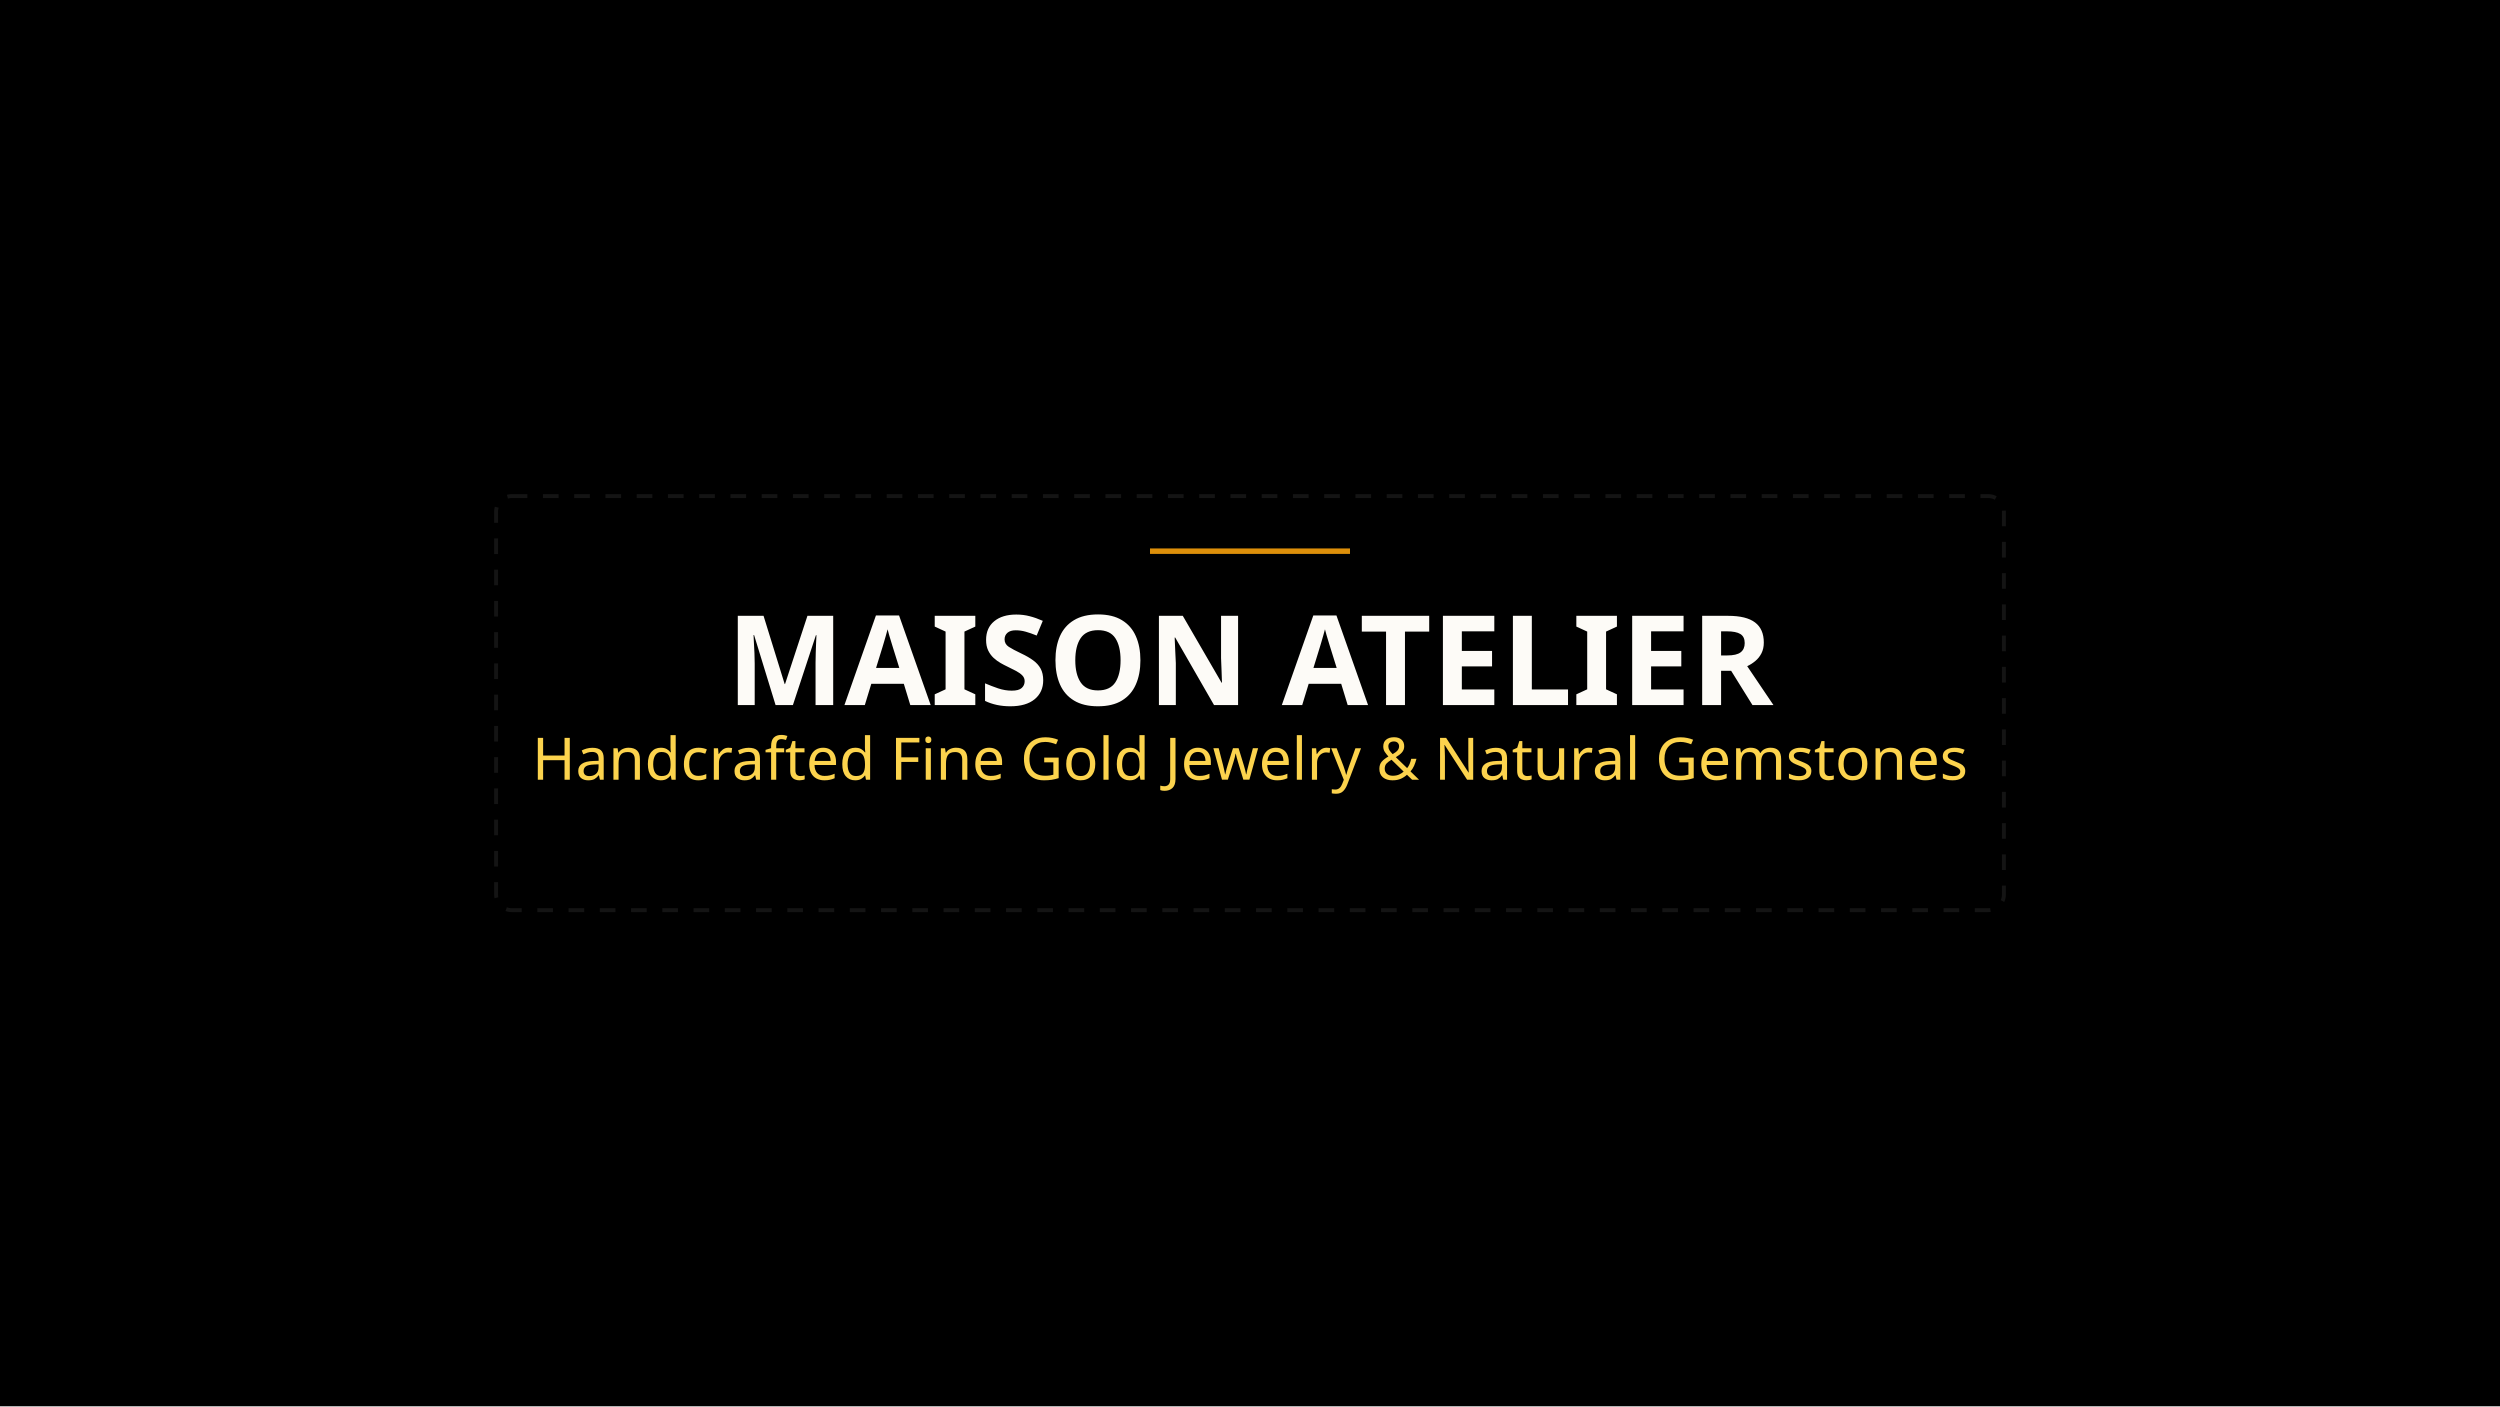
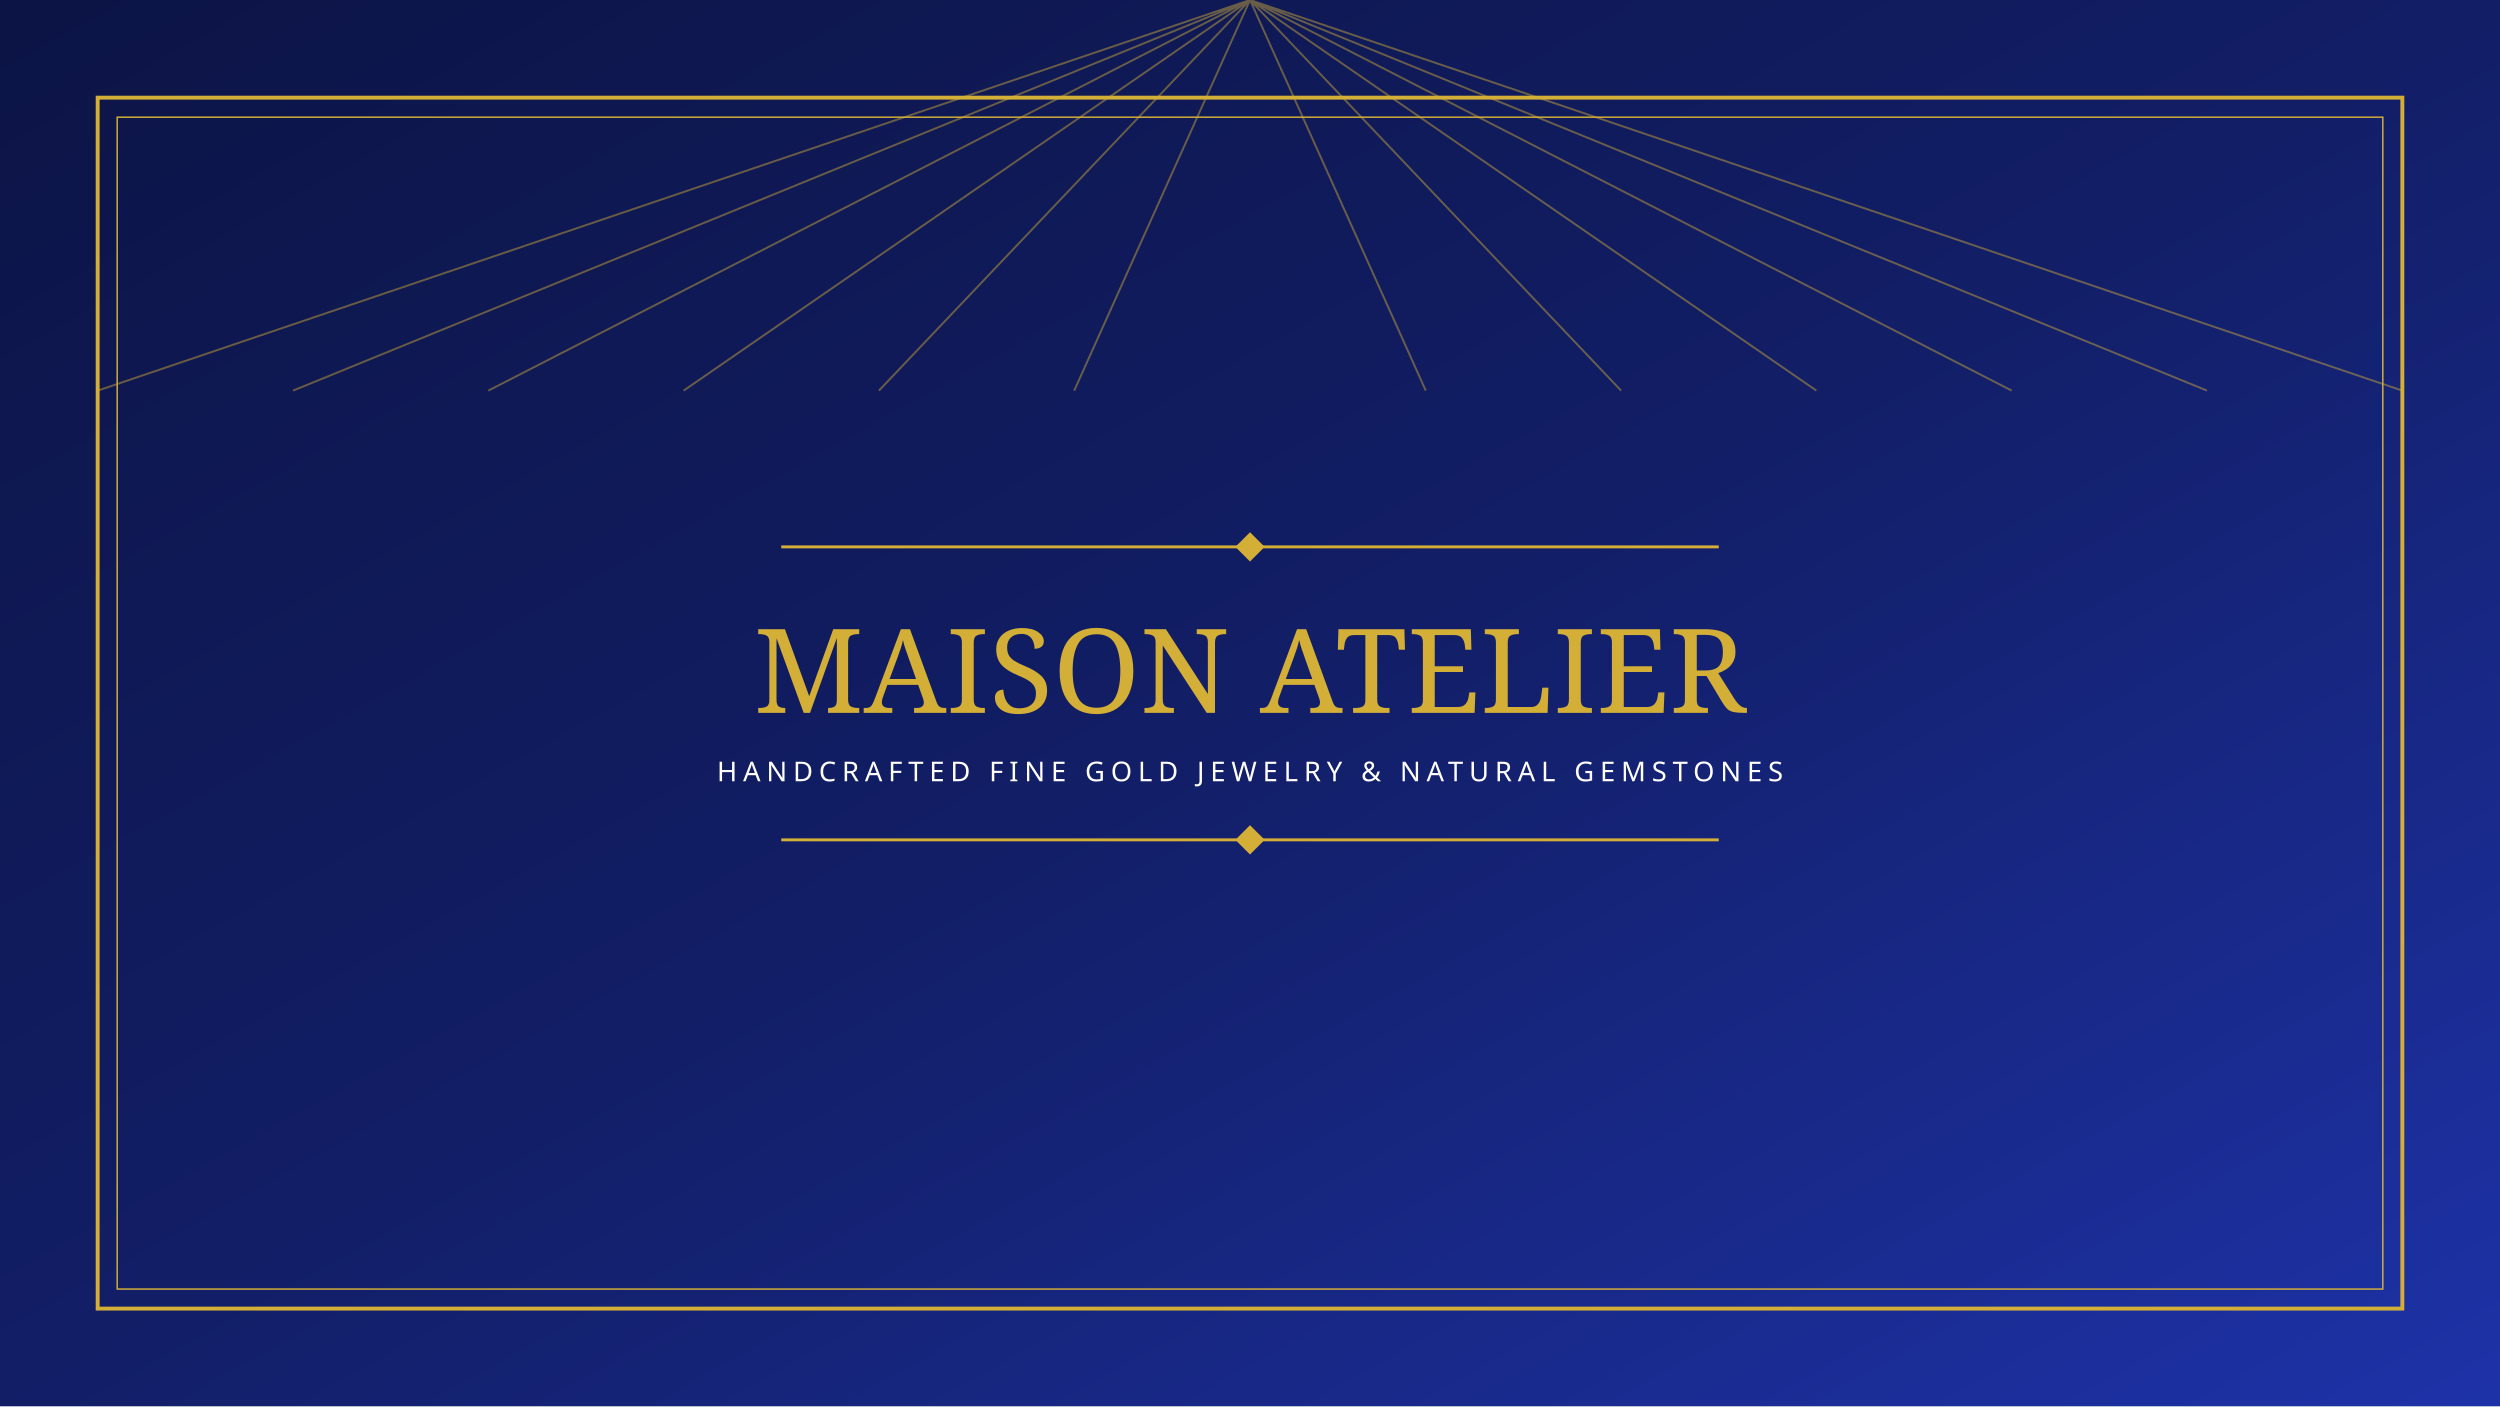
- <svg xmlns="http://www.w3.org/2000/svg" viewBox="0 0 640 360" width="640" height="360">
+ <svg xmlns="http://www.w3.org/2000/svg" viewBox="0 0 2560 1440" width="2560" height="1440">
  <defs>
+     <style>
+       @keyframes cursorClick {
+         0%, 100% { transform: translate(235px, 42px) scale(1); }
+         38% { transform: translate(230px, 36px) scale(1); }
+         46% { transform: translate(228px, 34px) scale(0.85); }
+         54% { transform: translate(230px, 36px) scale(1); }
+       }
+       @keyframes btnTap {
+         0%, 100% { transform: scale(1); }
+         46% { transform: scale(0.97); }
+         54% { transform: scale(1); }
+       }
+       @keyframes bellWiggle {
+         0%, 42%, 68%, 100% { transform: translate(225px, 33px) rotate(0deg); }
+         46% { transform: translate(225px, 33px) rotate(-20deg); }
+         50% { transform: translate(225px, 33px) rotate(20deg); }
+         54% { transform: translate(225px, 33px) rotate(-14deg); }
+         58% { transform: translate(225px, 33px) rotate(10deg); }
+         62% { transform: translate(225px, 33px) rotate(-4deg); }
+       }
+       @keyframes neonGlow {
+         0%, 100% { opacity: 0.88; filter: drop-shadow(0 0 8px currentColor); }
+         50% { opacity: 1; filter: drop-shadow(0 0 26px currentColor); }
+       }
+       @keyframes floatGently {
+         0%, 100% { transform: translateY(0); }
+         50% { transform: translateY(-14px); }
+       }
+       @keyframes eqBounce1 { 0%, 100% { height: 25px; y: -25px; } 50% { height: 75px; y: -75px; } }
+       @keyframes eqBounce2 { 0%, 100% { height: 65px; y: -65px; } 50% { height: 20px; y: -20px; } }
+       @keyframes eqBounce3 { 0%, 100% { height: 35px; y: -35px; } 50% { height: 85px; y: -85px; } }
+       @keyframes glitchTwitch {
+         0%, 88%, 100% { transform: translate(0, 0); }
+         90% { transform: translate(-6px, 2px); }
+         93% { transform: translate(5px, -2px); }
+         96% { transform: translate(-2px, 1px); }
+       }
+       .anim-cursor { animation: cursorClick 2.6s ease-in-out infinite; transform-origin: 0 0; }
+       .anim-btn { animation: btnTap 2.6s ease-in-out infinite; transform-origin: center; }
+       .anim-bell { animation: bellWiggle 2.6s ease-in-out infinite; transform-origin: 0 -12px; }
+       .anim-glow { animation: neonGlow 2.2s ease-in-out infinite; }
+       .anim-float { animation: floatGently 3.5s ease-in-out infinite; }
+       .anim-eq1 { animation: eqBounce1 0.8s ease-in-out infinite; }
+       .anim-eq2 { animation: eqBounce2 1.1s ease-in-out infinite; }
+       .anim-eq3 { animation: eqBounce3 0.9s ease-in-out infinite; }
+       .anim-glitch { animation: glitchTwitch 3.5s step-end infinite; }
+     </style>
    <linearGradient id="bg-life-jewelry" x1="0%" y1="0%" x2="100%" y2="100%">
-       <stop offset="0%" stop-color="undefined" />
-       <stop offset="100%" stop-color="undefined" />
+       <stop offset="0%" stop-color="#0C1445" />
+       <stop offset="50%" stop-color="#121E66" />
+       <stop offset="100%" stop-color="#1E32A8" />
    </linearGradient>
  </defs>
-   <rect width="100%" height="100%" fill="url(#bg-life-jewelry)" />
-   <rect x="127" y="127" width="386" height="106" fill="none" stroke="rgba(255,255,255,0.08)" stroke-dasharray="4 4" rx="4" />
-   <rect x="294.4" y="140.4" width="51.2" height="1.4" fill="#F59E0B" opacity="0.9" />
-   <text x="50%" y="47.0%" text-anchor="middle" dominant-baseline="middle" fill="#FDFBF7" font-family="Switzer, sans-serif" font-size="32" font-weight="700">MAISON ATELIER</text>
-   <text x="50%" y="54.0%" text-anchor="middle" dominant-baseline="middle" fill="#FCD34D" font-family="Switzer, sans-serif" font-size="15" font-weight="500">Handcrafted Fine Gold Jewelry &amp; Natural Gemstones</text>
+   <rect width="2560" height="1440" fill="url(#bg-life-jewelry)" />
+   <g stroke="#D4AF37" stroke-width="2" opacity="0.45">
+     <path d="M 1280 0 L 100 400 M 1280 0 L 300 400 M 1280 0 L 500 400 M 1280 0 L 700 400 M 1280 0 L 900 400 M 1280 0 L 1100 400" />
+     <path d="M 1280 0 L 2460 400 M 1280 0 L 2260 400 M 1280 0 L 2060 400 M 1280 0 L 1860 400 M 1280 0 L 1660 400 M 1280 0 L 1460 400" />
+   </g>
+   <rect x="100" y="100" width="2360" height="1240" fill="none" stroke="#D4AF37" stroke-width="4" />
+   <rect x="120" y="120" width="2320" height="1200" fill="none" stroke="#D4AF37" stroke-width="1.5" />
+   <line x1="800" y1="560" x2="1760" y2="560" stroke="#D4AF37" stroke-width="3" />
+   <line x1="800" y1="860" x2="1760" y2="860" stroke="#D4AF37" stroke-width="3" />
+   <polygon points="1280,545 1295,560 1280,575 1265,560" fill="#D4AF37" />
+   <polygon points="1280,845 1295,860 1280,875 1265,860" fill="#D4AF37" />
+   <text x="1280" y="730" fill="#D4AF37" font-family="Georgia, serif" font-size="120" text-anchor="middle">MAISON ATELIER</text>
+   <text x="1280" y="800" fill="#FFFFFF" font-family="system-ui" font-size="28" letter-spacing="6px" text-anchor="middle">HANDCRAFTED FINE GOLD JEWELRY &amp; NATURAL GEMSTONES</text>
</svg>
